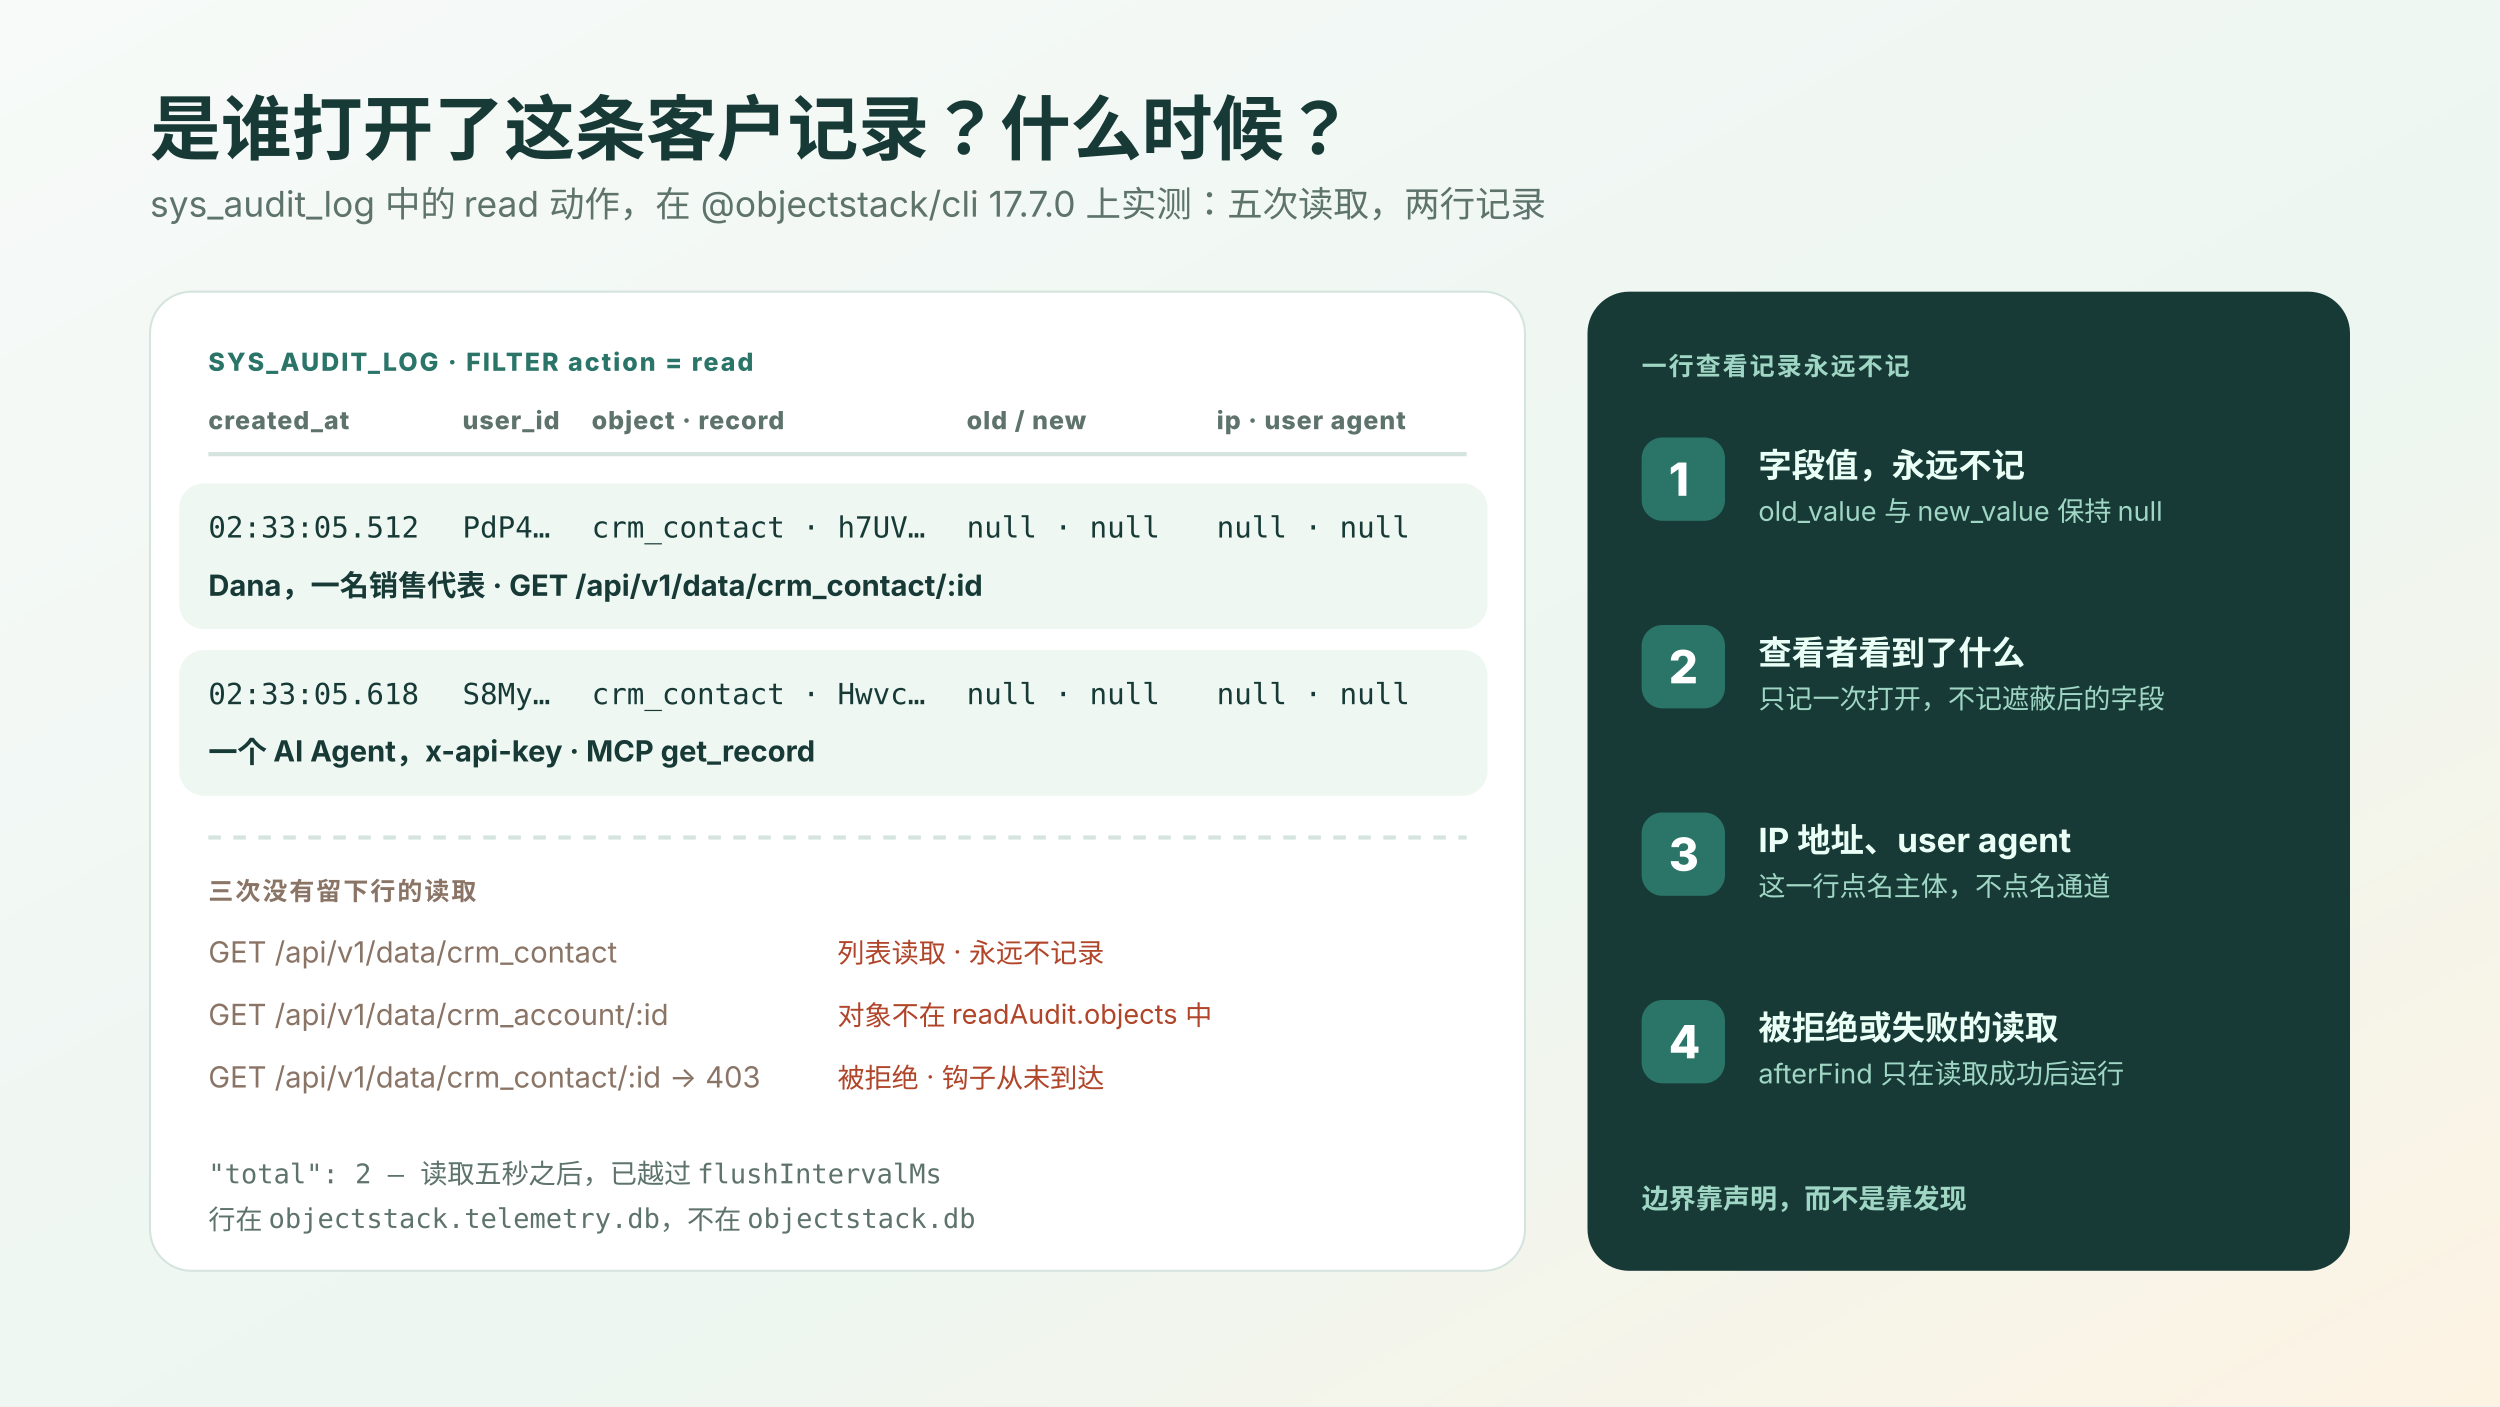
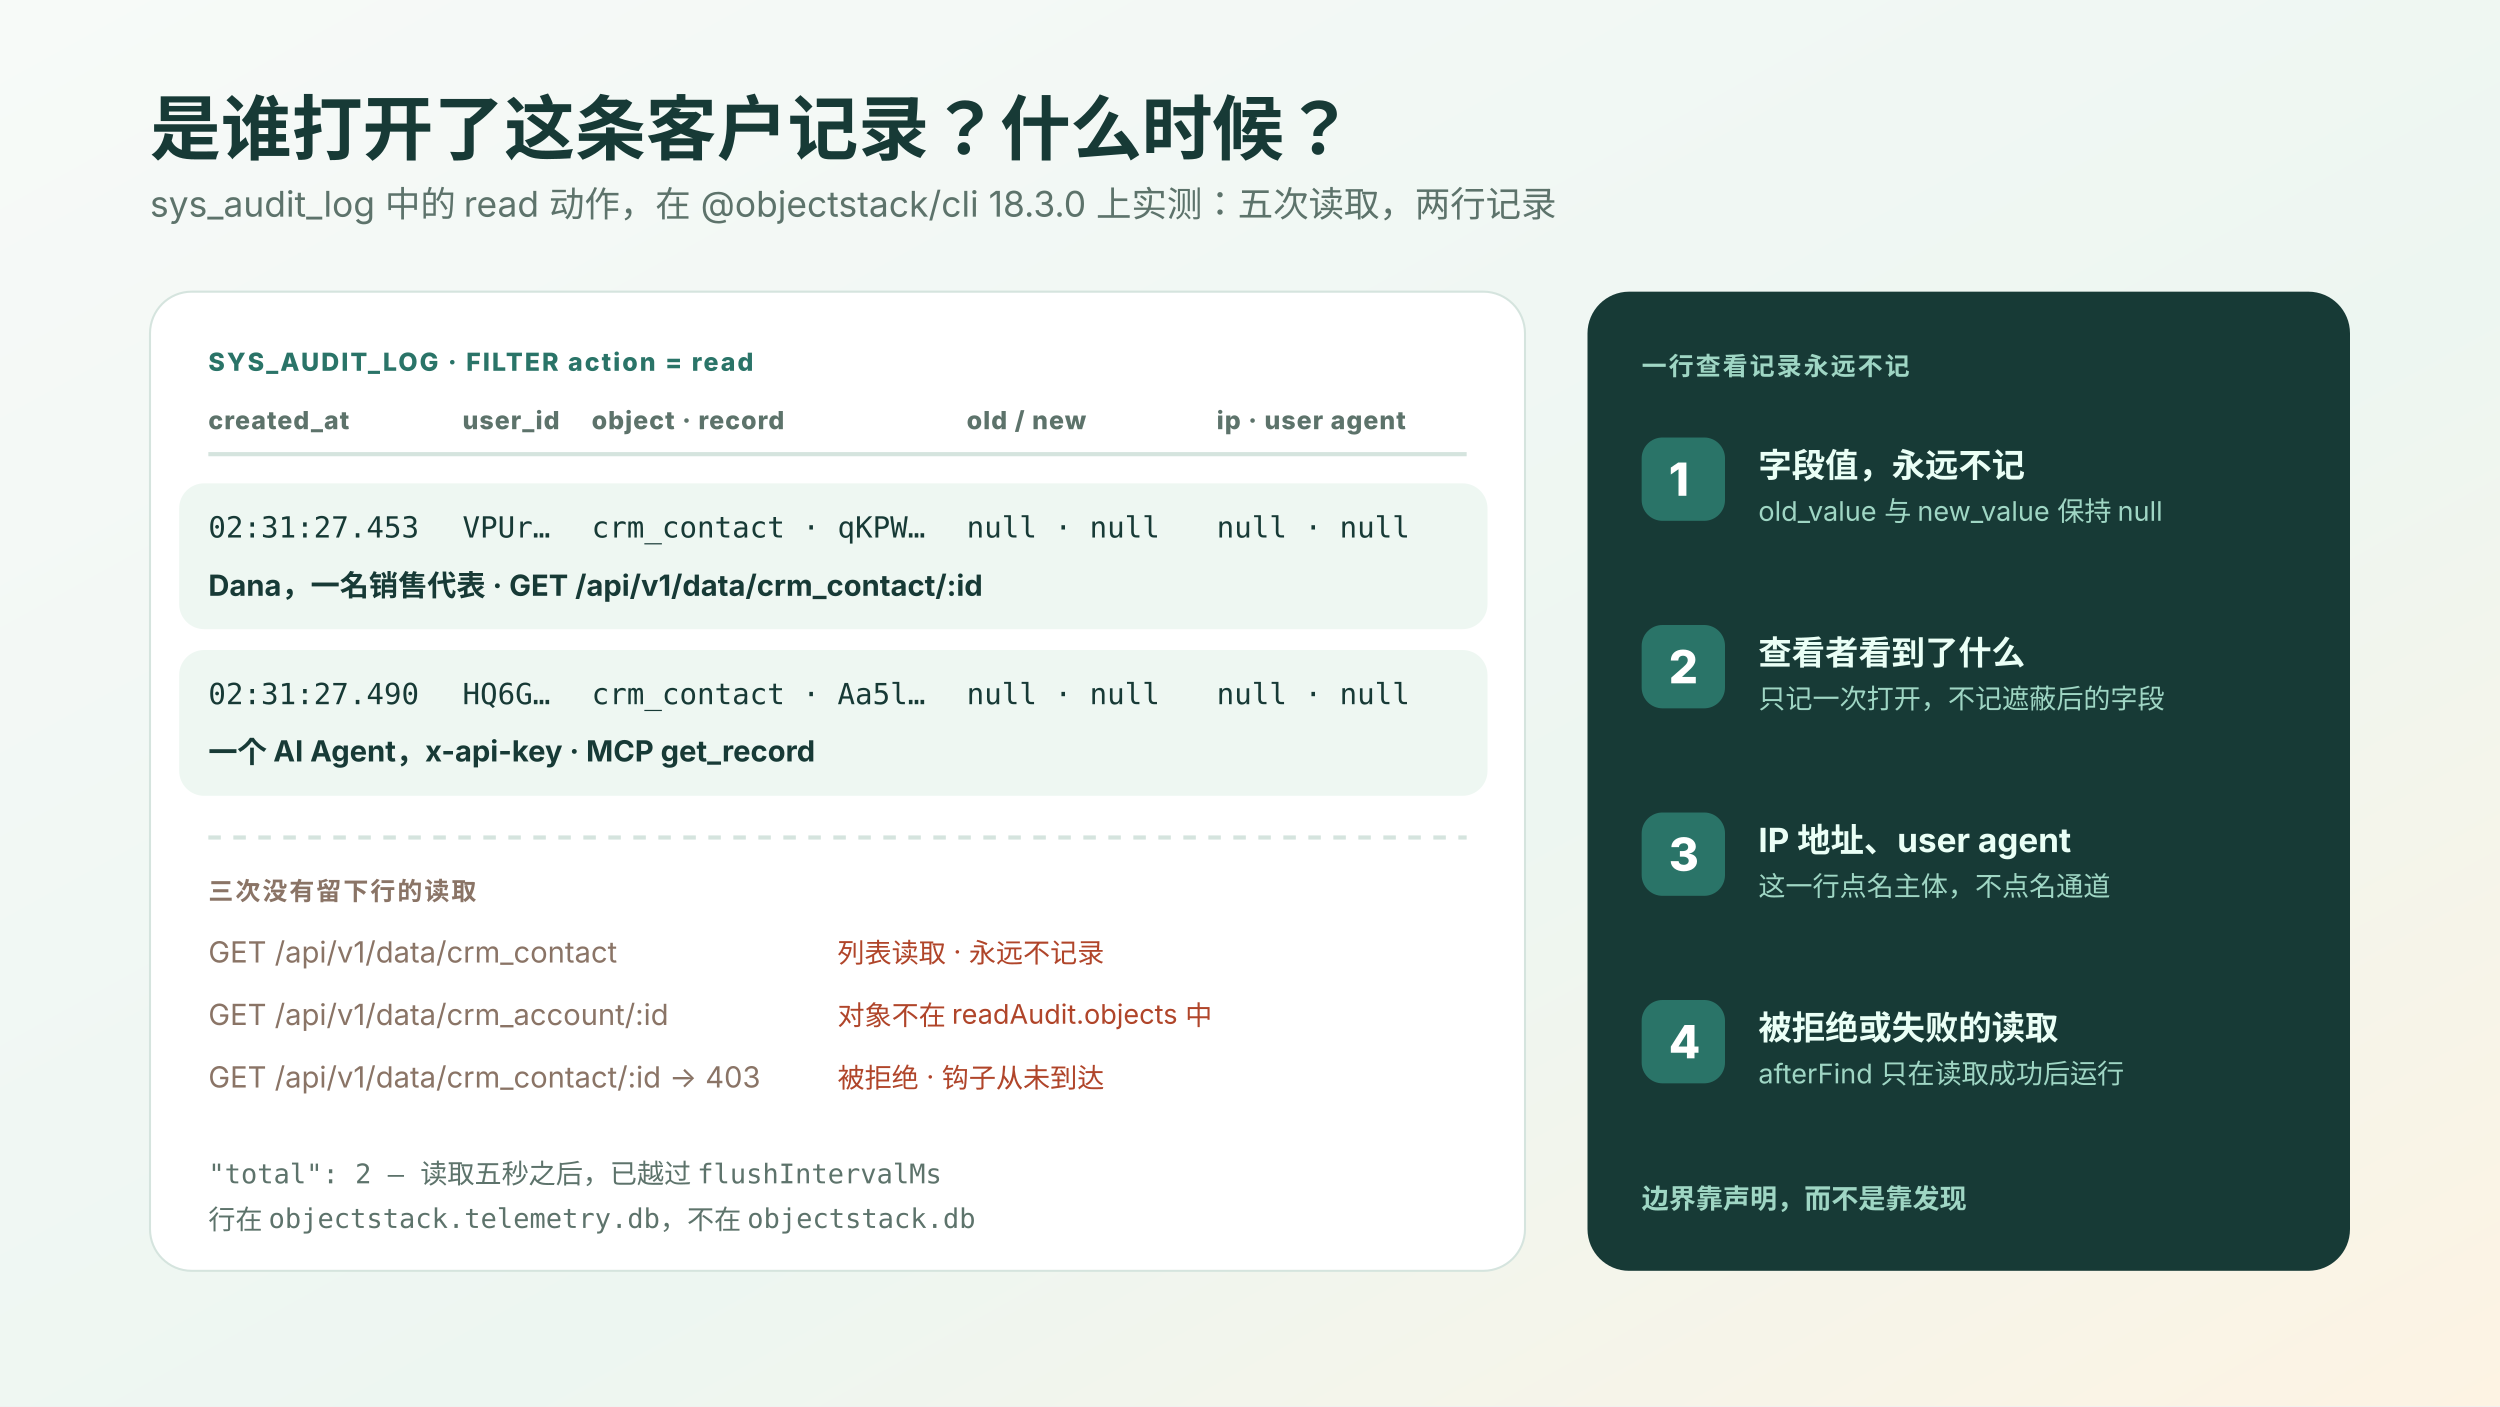
- <svg xmlns="http://www.w3.org/2000/svg" viewBox="0 0 1200 675" role="img" aria-label="是谁打开了这条客户记录？在 ObjectStack 17.7.0 上，sys_audit_log 账本里有两行 read：一个人经 REST，一个 AI Agent 经 MCP get_record，old_value、new_value 与 ip_address 均为 null。列表读取、未登记对象的读取和被拒绝的读取都没有留下行。一行查看记录永远不记的四件事：字段值、查看者看到了什么、IP 与 user agent、被拒绝的读取。">
+ <svg xmlns="http://www.w3.org/2000/svg" viewBox="0 0 1200 675" role="img" aria-label="是谁打开了这条客户记录？在 ObjectStack 18.3.0 上，sys_audit_log 账本里有两行 read：一个人经 REST，一个 AI Agent 经 MCP get_record，old_value、new_value 与 ip_address 均为 null。列表读取、未登记对象的读取和被拒绝的读取都没有留下行。一行查看记录永远不记的四件事：字段值、查看者看到了什么、IP 与 user agent、被拒绝的读取。">
  <defs>
    <linearGradient id="bg" x1="0" x2="1" y1="0" y2="1">
      <stop stop-color="#f7faf8" />
      <stop offset=".6" stop-color="#edf6f1" />
      <stop offset="1" stop-color="#fdf3e3" />
    </linearGradient>
    <style>
      text{font-family:-apple-system,BlinkMacSystemFont,"Segoe UI","PingFang SC","Hiragino Sans GB","Microsoft YaHei",sans-serif;fill:#173a36}
      .h{font-size:34px;font-weight:800;fill:#173a36}
      .sub{font-size:17px;fill:#5d736b}
      .tag{font-size:12px;font-weight:780;letter-spacing:.08em;fill:#2a7468}
      .th{font-size:12px;font-weight:760;fill:#5d736b;letter-spacing:.04em}
      .m{font-family:ui-monospace,Menlo,monospace;font-size:14px;fill:#173a36}
      .mm{font-family:ui-monospace,Menlo,monospace;font-size:13px;fill:#5d736b}
      .who{font-size:14px;font-weight:720;fill:#173a36}
      .no{font-size:14px;fill:#8a7466}
      .nom{font-size:13px;fill:#b0452a}
      .li{font-size:16px;font-weight:720;fill:#173a36}
      .lis{font-size:13px;fill:#5d736b}
      .num{font-size:22px;font-weight:800;fill:#ffffff}
      .ver{font-size:13px;font-weight:720;fill:#2a7468}
    </style>
  </defs>
  <rect width="1200" height="675" fill="url(#bg)" />
  <text x="72" y="74" class="h">是谁打开了这条客户记录？什么时候？</text>
-   <text x="72" y="104" class="sub">sys_audit_log 中的 read 动作，在 @objectstack/cli 17.7.0 上实测：五次读取，两行记录</text>
+   <text x="72" y="104" class="sub">sys_audit_log 中的 read 动作，在 @objectstack/cli 18.3.0 上实测：五次读取，两行记录</text>
  <g transform="translate(72 140)">
    <rect width="660" height="470" rx="20" fill="#ffffff" stroke="#d5e4de" />
    <text x="28" y="38" class="tag">SYS_AUDIT_LOG · FILTER action = read</text>
    <text x="28" y="66" class="th">created_at</text>
    <text x="150" y="66" class="th">user_id</text>
    <text x="212" y="66" class="th">object · record</text>
    <text x="392" y="66" class="th">old / new</text>
    <text x="512" y="66" class="th">ip · user agent</text>
    <line x1="28" y1="78" x2="632" y2="78" stroke="#d5e4de" stroke-width="2" />
    <rect x="14" y="92" width="628" height="70" rx="12" fill="#eef7f2" />
-     <text x="28" y="118" class="m">02:33:05.512</text>
-     <text x="150" y="118" class="m">PdP4…</text>
-     <text x="212" y="118" class="m">crm_contact · h7UV…</text>
+     <text x="28" y="118" class="m">02:31:27.453</text>
+     <text x="150" y="118" class="m">VPUr…</text>
+     <text x="212" y="118" class="m">crm_contact · qKPW…</text>
    <text x="392" y="118" class="m">null · null</text>
    <text x="512" y="118" class="m">null · null</text>
    <text x="28" y="146" class="who">Dana，一名销售代表 · GET /api/v1/data/crm_contact/:id</text>
    <rect x="14" y="172" width="628" height="70" rx="12" fill="#eef7f2" />
-     <text x="28" y="198" class="m">02:33:05.618</text>
-     <text x="150" y="198" class="m">S8My…</text>
-     <text x="212" y="198" class="m">crm_contact · Hwvc…</text>
+     <text x="28" y="198" class="m">02:31:27.490</text>
+     <text x="150" y="198" class="m">HQ6G…</text>
+     <text x="212" y="198" class="m">crm_contact · Aa5l…</text>
    <text x="392" y="198" class="m">null · null</text>
    <text x="512" y="198" class="m">null · null</text>
    <text x="28" y="226" class="who">一个 AI Agent，x-api-key · MCP get_record</text>
    <line x1="28" y1="262" x2="632" y2="262" stroke="#d5e4de" stroke-width="2" stroke-dasharray="6 6" />
    <text x="28" y="292" class="tag" style="fill:#8a7466">三次没有留下行的读取</text>
    <text x="28" y="322" class="no">GET /api/v1/data/crm_contact</text>
    <text x="330" y="322" class="nom">列表读取 · 永远不记录</text>
    <text x="28" y="352" class="no">GET /api/v1/data/crm_account/:id</text>
    <text x="330" y="352" class="nom">对象不在 readAudit.objects 中</text>
    <text x="28" y="382" class="no">GET /api/v1/data/crm_contact/:id → 403</text>
    <text x="330" y="382" class="nom">被拒绝 · 钩子从未到达</text>
    <text x="28" y="428" class="mm">"total": 2 — 读取五秒之后，已越过 flushIntervalMs</text>
    <text x="28" y="450" class="mm">行在 objectstack.telemetry.db，不在 objectstack.db</text>
  </g>
  <g transform="translate(762 140)">
    <rect width="366" height="470" rx="20" fill="#173a36" />
    <text x="26" y="40" class="tag" style="fill:#9fd6c4">一行查看记录永远不记</text>
    <g transform="translate(26 70)">
      <rect width="40" height="40" rx="10" fill="#2a7468" />
      <text x="13" y="28" class="num">1</text>
      <text x="56" y="19" class="li" style="fill:#eafff6">字段值，永远不记</text>
      <text x="56" y="40" class="lis" style="fill:#9fd6c4">old_value 与 new_value 保持 null</text>
    </g>
    <g transform="translate(26 160)">
      <rect width="40" height="40" rx="10" fill="#2a7468" />
      <text x="13" y="28" class="num">2</text>
      <text x="56" y="19" class="li" style="fill:#eafff6">查看者看到了什么</text>
      <text x="56" y="40" class="lis" style="fill:#9fd6c4">只记一次打开，不记遮蔽后的字段</text>
    </g>
    <g transform="translate(26 250)">
      <rect width="40" height="40" rx="10" fill="#2a7468" />
      <text x="13" y="28" class="num">3</text>
      <text x="56" y="19" class="li" style="fill:#eafff6">IP 地址、user agent</text>
      <text x="56" y="40" class="lis" style="fill:#9fd6c4">这一行点名主体，不点名通道</text>
    </g>
    <g transform="translate(26 340)">
      <rect width="40" height="40" rx="10" fill="#2a7468" />
      <text x="13" y="28" class="num">4</text>
      <text x="56" y="19" class="li" style="fill:#eafff6">被拒绝或失败的读取</text>
      <text x="56" y="40" class="lis" style="fill:#9fd6c4">afterFind 只在读取成功后运行</text>
    </g>
    <text x="26" y="440" class="ver" style="fill:#9fd6c4">边界靠声明，而不是靠发现</text>
  </g>
</svg>
